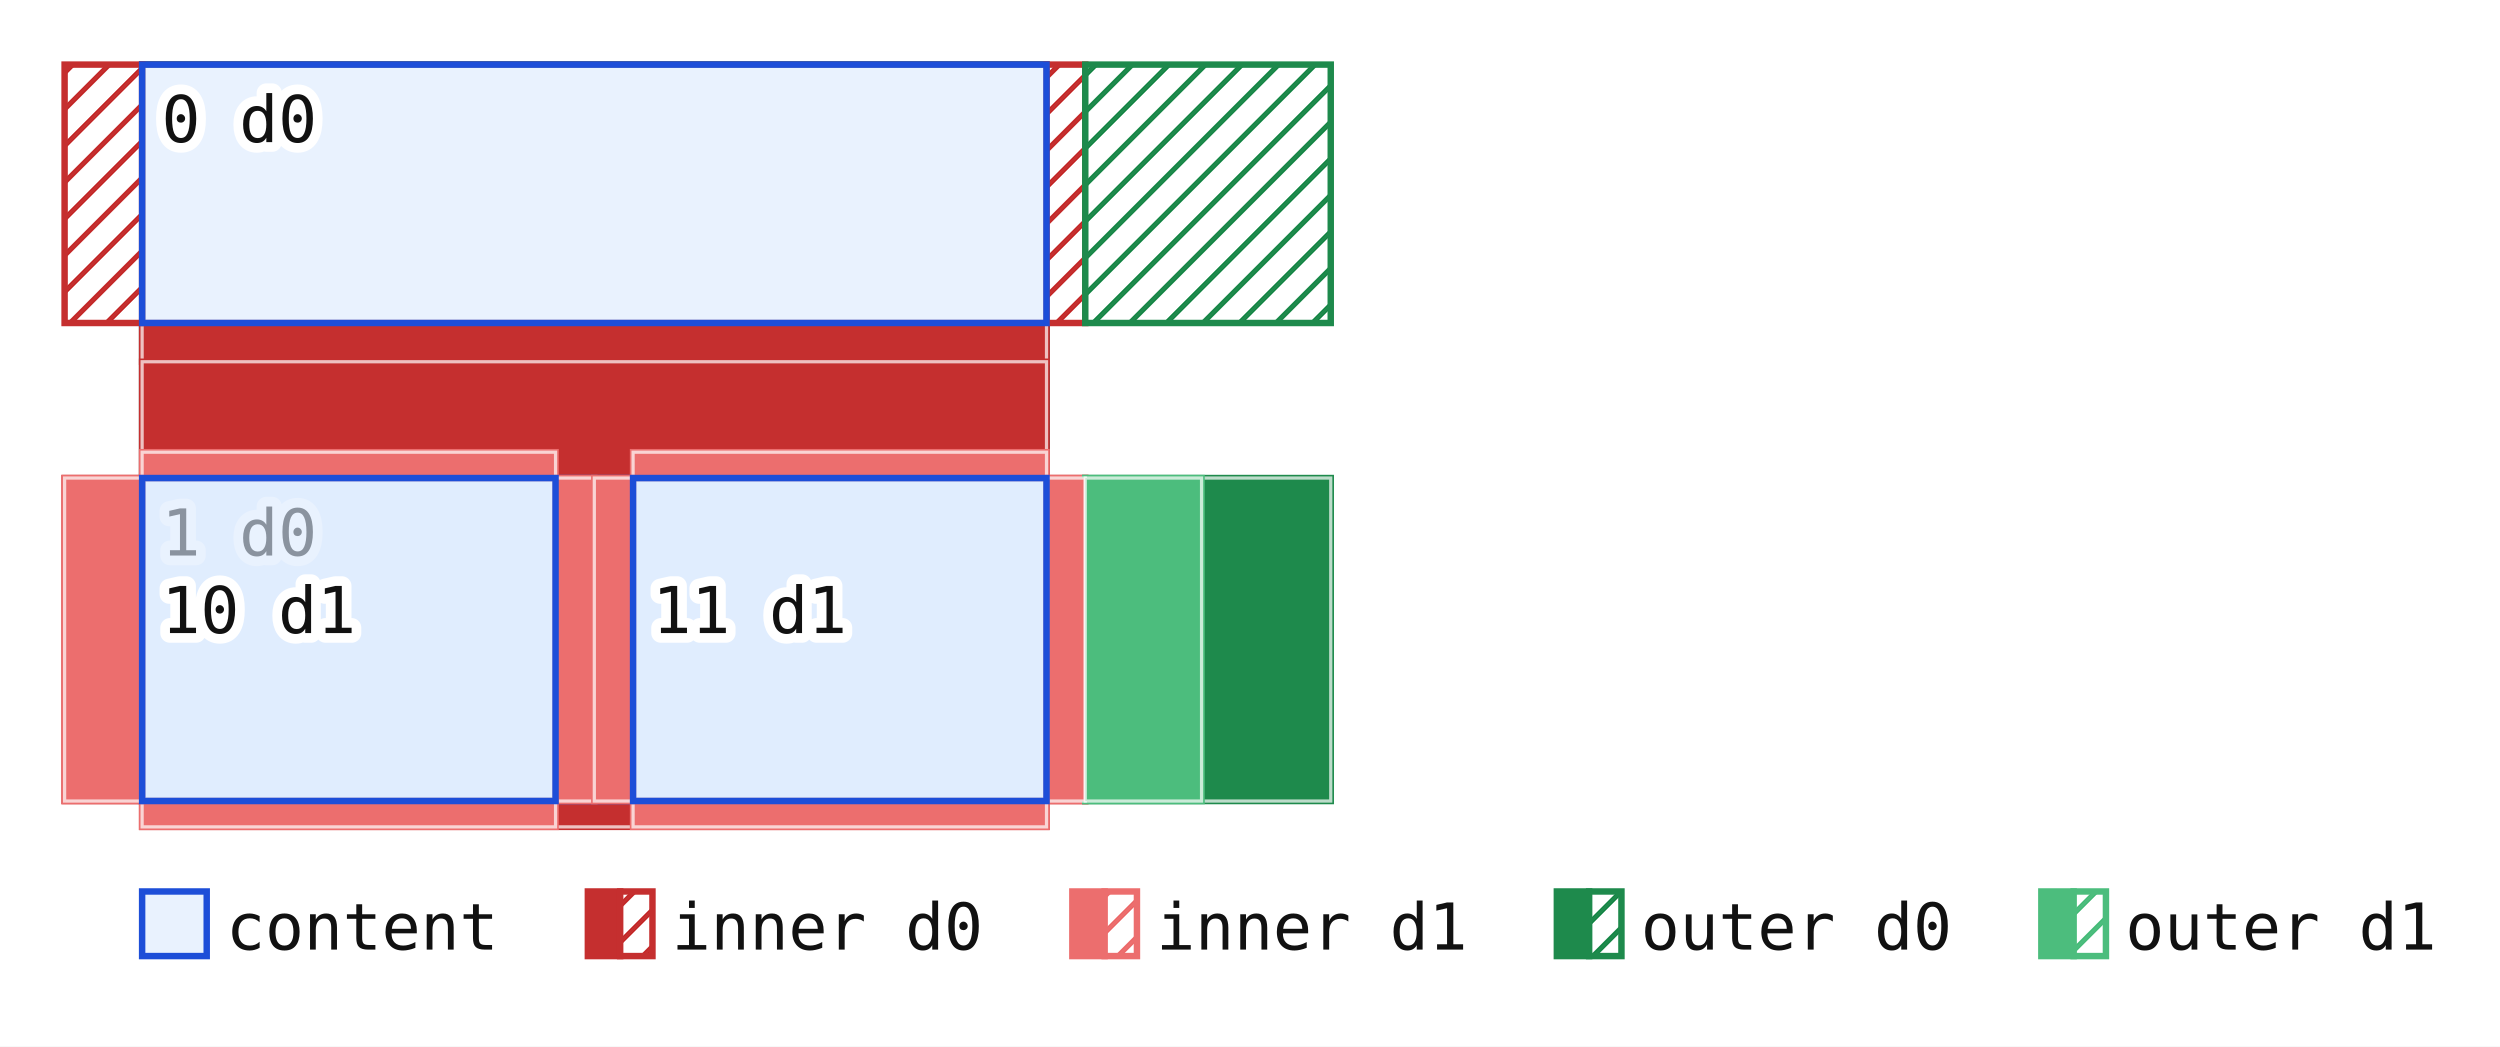
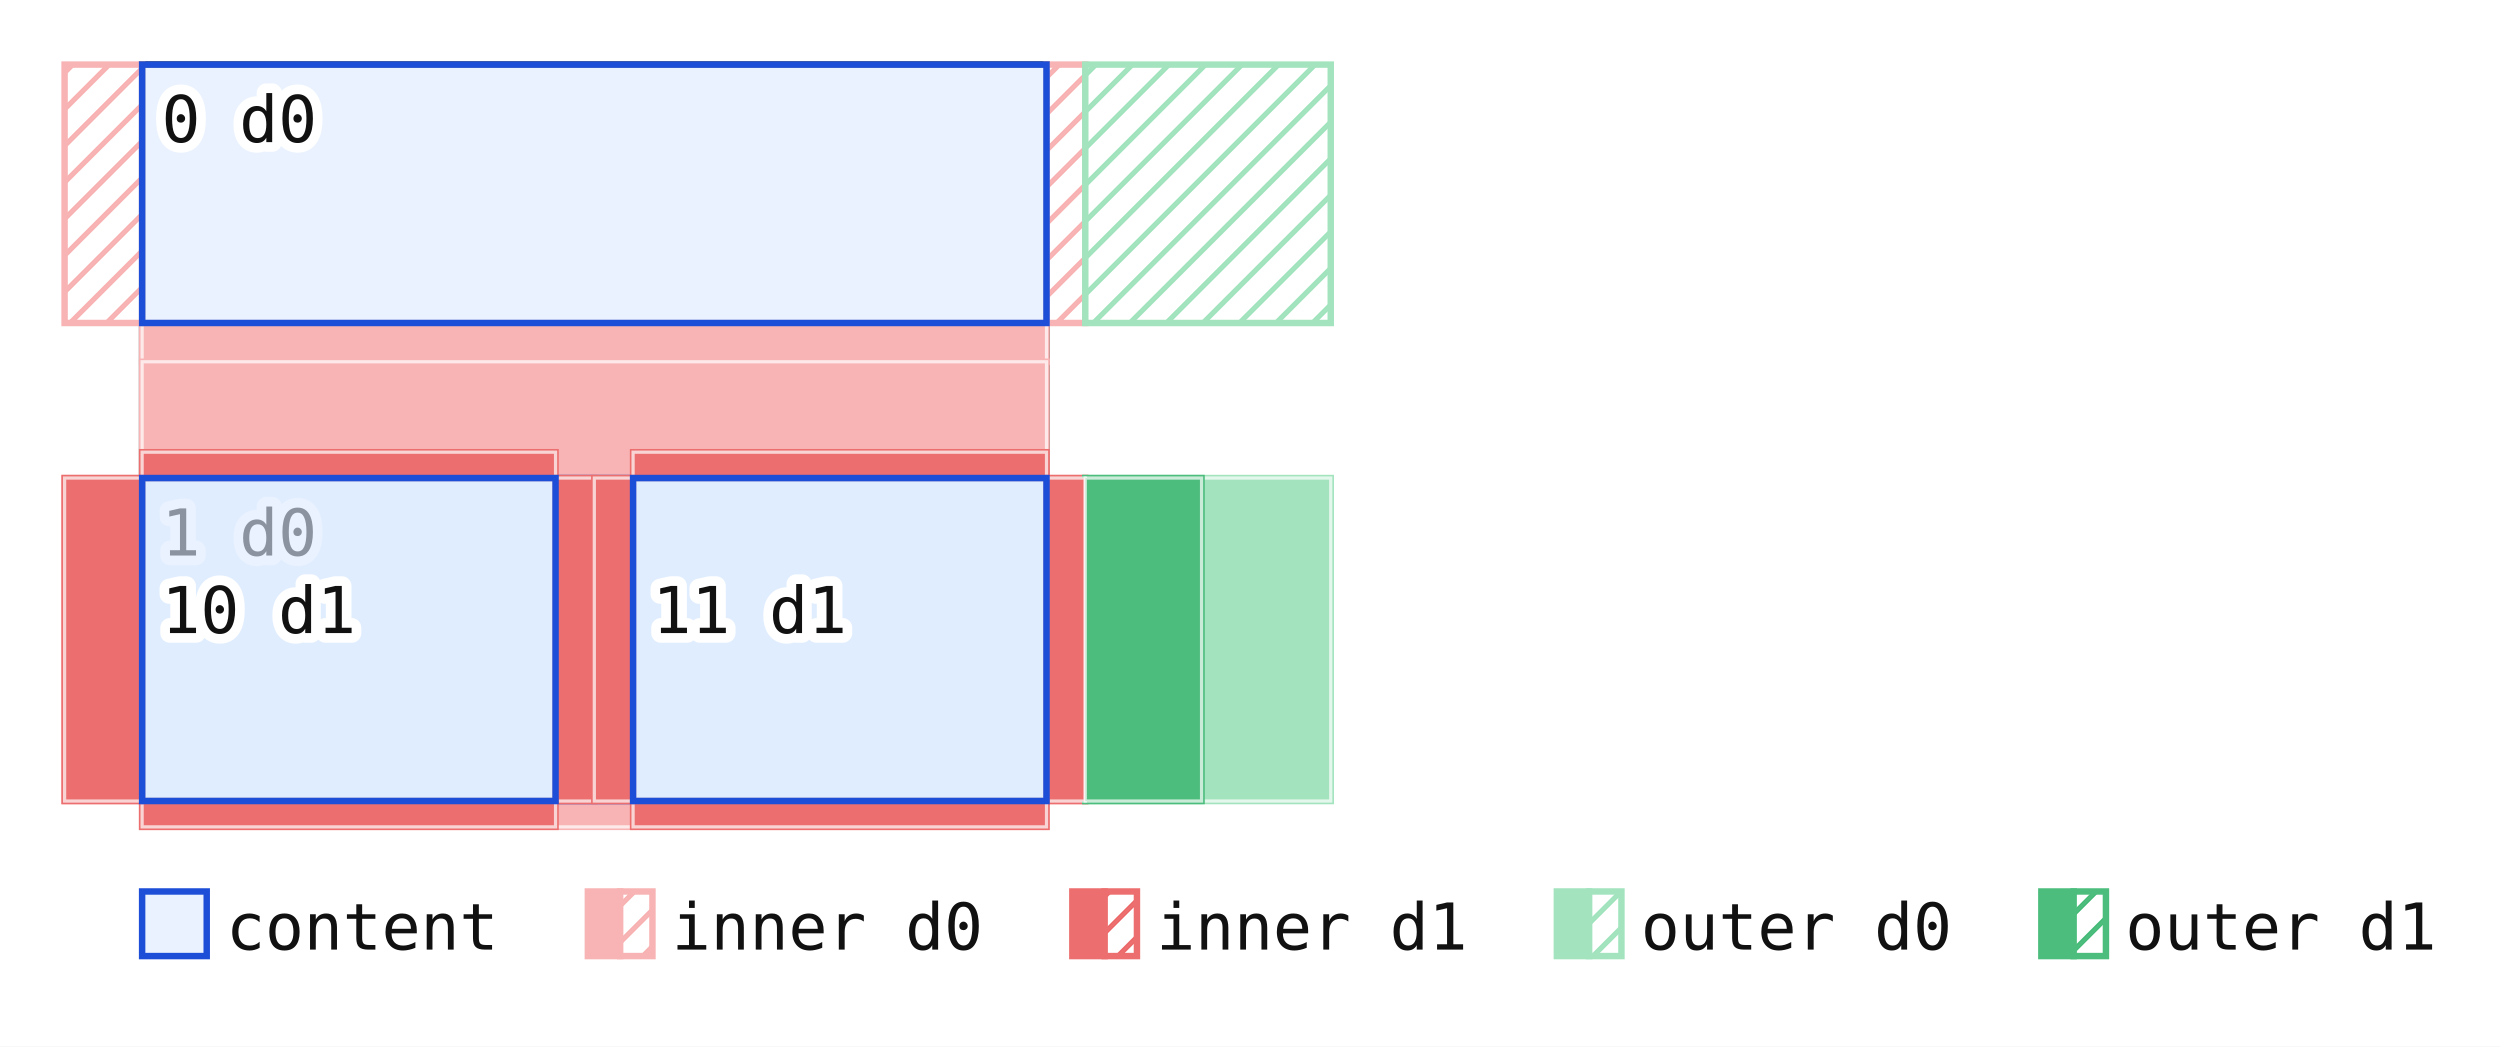
<svg xmlns="http://www.w3.org/2000/svg" viewBox="-22 -10 387 162" font-family="monospace" font-size="10">
  <defs>
    <pattern id="hatch-i0" patternUnits="userSpaceOnUse" width="4" height="4" patternTransform="rotate(45)">
      <rect width="4" height="4" fill="#ffffff" />
-       <line x1="0" y1="0" x2="0" y2="4" stroke="#c52f2f" stroke-width="1.6" />
+       <line x1="0" y1="0" x2="0" y2="4" stroke="#f8b4b4" stroke-width="1.6" />
    </pattern>
    <pattern id="hatch-i1" patternUnits="userSpaceOnUse" width="4" height="4" patternTransform="rotate(45)">
      <rect width="4" height="4" fill="#ffffff" />
      <line x1="0" y1="0" x2="0" y2="4" stroke="#ec6e6e" stroke-width="1.6" />
    </pattern>
    <pattern id="hatch-o0" patternUnits="userSpaceOnUse" width="4" height="4" patternTransform="rotate(45)">
      <rect width="4" height="4" fill="#ffffff" />
-       <line x1="0" y1="0" x2="0" y2="4" stroke="#1e8a4c" stroke-width="1.6" />
+       <line x1="0" y1="0" x2="0" y2="4" stroke="#a3e4bf" stroke-width="1.6" />
    </pattern>
    <pattern id="hatch-o1" patternUnits="userSpaceOnUse" width="4" height="4" patternTransform="rotate(45)">
      <rect width="4" height="4" fill="#ffffff" />
      <line x1="0" y1="0" x2="0" y2="4" stroke="#4cbd7d" stroke-width="1.6" />
    </pattern>
  </defs>
  <rect x="-22" y="-10" width="387" height="162" fill="#ffffff" />
  <rect x="0" y="0" width="140" height="114" fill="none" stroke="#111111" stroke-width="1" />
-   <rect x="140" y="0" width="6" height="40" fill="url(#hatch-i0)" stroke="#c52f2f" stroke-width="1" />
-   <rect x="146" y="0" width="38" height="40" fill="url(#hatch-o0)" stroke="#1e8a4c" stroke-width="1" />
-   <rect x="0" y="40" width="140" height="6" fill="url(#hatch-i0)" stroke="#c52f2f" stroke-width="1" />
-   <rect x="0" y="40" width="140" height="6" fill="#c52f2f" stroke="#ffffff" stroke-width="0.5" stroke-opacity="0.7" />
-   <rect x="-12" y="0" width="12" height="40" fill="url(#hatch-i0)" stroke="#c52f2f" stroke-width="1" />
+   <rect x="140" y="0" width="6" height="40" fill="url(#hatch-i0)" stroke="#f8b4b4" stroke-width="1" />
+   <rect x="146" y="0" width="38" height="40" fill="url(#hatch-o0)" stroke="#a3e4bf" stroke-width="1" />
+   <rect x="0" y="40" width="140" height="6" fill="url(#hatch-i0)" stroke="#f8b4b4" stroke-width="1" />
+   <rect x="0" y="40" width="140" height="6" fill="#f8b4b4" stroke="#ffffff" stroke-width="0.5" stroke-opacity="0.7" />
+   <rect x="-12" y="0" width="12" height="40" fill="url(#hatch-i0)" stroke="#f8b4b4" stroke-width="1" />
  <rect x="0" y="0" width="140" height="40" fill="#dbeafe" fill-opacity="0.6" stroke="#1d4ed8" />
  <text x="3" y="12" fill="#111111" stroke="#ffffff" stroke-width="3" stroke-linejoin="round" paint-order="stroke">0 d0</text>
-   <rect x="0" y="46" width="140" height="18" fill="url(#hatch-i0)" stroke="#c52f2f" stroke-width="1" />
-   <rect x="0" y="46" width="140" height="18" fill="#c52f2f" stroke="#ffffff" stroke-width="0.5" stroke-opacity="0.7" />
-   <rect x="140" y="64" width="6" height="50" fill="url(#hatch-i0)" stroke="#c52f2f" stroke-width="1" />
-   <rect x="146" y="64" width="38" height="50" fill="url(#hatch-o0)" stroke="#1e8a4c" stroke-width="1" />
-   <rect x="140" y="64" width="6" height="50" fill="#c52f2f" stroke="#ffffff" stroke-width="0.5" stroke-opacity="0.7" />
-   <rect x="146" y="64" width="38" height="50" fill="#1e8a4c" stroke="#ffffff" stroke-width="0.5" stroke-opacity="0.7" />
-   <rect x="0" y="114" width="140" height="4" fill="url(#hatch-i0)" stroke="#c52f2f" stroke-width="1" />
-   <rect x="0" y="114" width="140" height="4" fill="#c52f2f" stroke="#ffffff" stroke-width="0.5" stroke-opacity="0.7" />
-   <rect x="-12" y="64" width="12" height="50" fill="url(#hatch-i0)" stroke="#c52f2f" stroke-width="1" />
-   <rect x="-12" y="64" width="12" height="50" fill="#c52f2f" stroke="#ffffff" stroke-width="0.5" stroke-opacity="0.7" />
+   <rect x="0" y="46" width="140" height="18" fill="url(#hatch-i0)" stroke="#f8b4b4" stroke-width="1" />
+   <rect x="0" y="46" width="140" height="18" fill="#f8b4b4" stroke="#ffffff" stroke-width="0.5" stroke-opacity="0.7" />
+   <rect x="140" y="64" width="6" height="50" fill="url(#hatch-i0)" stroke="#f8b4b4" stroke-width="1" />
+   <rect x="146" y="64" width="38" height="50" fill="url(#hatch-o0)" stroke="#a3e4bf" stroke-width="1" />
+   <rect x="140" y="64" width="6" height="50" fill="#f8b4b4" stroke="#ffffff" stroke-width="0.5" stroke-opacity="0.7" />
+   <rect x="146" y="64" width="38" height="50" fill="#a3e4bf" stroke="#ffffff" stroke-width="0.5" stroke-opacity="0.7" />
+   <rect x="0" y="114" width="140" height="4" fill="url(#hatch-i0)" stroke="#f8b4b4" stroke-width="1" />
+   <rect x="0" y="114" width="140" height="4" fill="#f8b4b4" stroke="#ffffff" stroke-width="0.5" stroke-opacity="0.7" />
+   <rect x="-12" y="64" width="12" height="50" fill="url(#hatch-i0)" stroke="#f8b4b4" stroke-width="1" />
+   <rect x="-12" y="64" width="12" height="50" fill="#f8b4b4" stroke="#ffffff" stroke-width="0.5" stroke-opacity="0.7" />
  <rect x="0" y="64" width="140" height="50" fill="#dbeafe" fill-opacity="0.6" stroke="#1d4ed8" />
  <text x="3" y="76" fill="#111111" stroke="#ffffff" stroke-width="3" stroke-linejoin="round" paint-order="stroke">1 d0</text>
  <rect x="0" y="60" width="64" height="4" fill="url(#hatch-i1)" stroke="#ec6e6e" stroke-width="1" />
  <rect x="0" y="60" width="64" height="4" fill="#ec6e6e" stroke="#ffffff" stroke-width="0.5" stroke-opacity="0.7" />
  <rect x="64" y="64" width="6" height="50" fill="url(#hatch-i1)" stroke="#ec6e6e" stroke-width="1" />
  <rect x="64" y="64" width="6" height="50" fill="#ec6e6e" stroke="#ffffff" stroke-width="0.5" stroke-opacity="0.7" />
  <rect x="0" y="114" width="64" height="4" fill="url(#hatch-i1)" stroke="#ec6e6e" stroke-width="1" />
  <rect x="0" y="114" width="64" height="4" fill="#ec6e6e" stroke="#ffffff" stroke-width="0.5" stroke-opacity="0.7" />
  <rect x="-12" y="64" width="12" height="50" fill="url(#hatch-i1)" stroke="#ec6e6e" stroke-width="1" />
  <rect x="-12" y="64" width="12" height="50" fill="#ec6e6e" stroke="#ffffff" stroke-width="0.5" stroke-opacity="0.7" />
  <rect x="0" y="64" width="64" height="50" fill="#dbeafe" fill-opacity="0.6" stroke="#1d4ed8" />
  <text x="3" y="88" fill="#111111" stroke="#ffffff" stroke-width="3" stroke-linejoin="round" paint-order="stroke">10 d1</text>
  <rect x="76" y="60" width="64" height="4" fill="url(#hatch-i1)" stroke="#ec6e6e" stroke-width="1" />
  <rect x="76" y="60" width="64" height="4" fill="#ec6e6e" stroke="#ffffff" stroke-width="0.5" stroke-opacity="0.7" />
  <rect x="140" y="64" width="6" height="50" fill="url(#hatch-i1)" stroke="#ec6e6e" stroke-width="1" />
  <rect x="146" y="64" width="18" height="50" fill="url(#hatch-o1)" stroke="#4cbd7d" stroke-width="1" />
  <rect x="140" y="64" width="6" height="50" fill="#ec6e6e" stroke="#ffffff" stroke-width="0.5" stroke-opacity="0.7" />
  <rect x="146" y="64" width="18" height="50" fill="#4cbd7d" stroke="#ffffff" stroke-width="0.5" stroke-opacity="0.7" />
  <rect x="76" y="114" width="64" height="4" fill="url(#hatch-i1)" stroke="#ec6e6e" stroke-width="1" />
  <rect x="76" y="114" width="64" height="4" fill="#ec6e6e" stroke="#ffffff" stroke-width="0.5" stroke-opacity="0.7" />
  <rect x="70" y="64" width="6" height="50" fill="url(#hatch-i1)" stroke="#ec6e6e" stroke-width="1" />
  <rect x="70" y="64" width="6" height="50" fill="#ec6e6e" stroke="#ffffff" stroke-width="0.5" stroke-opacity="0.7" />
  <rect x="76" y="64" width="64" height="50" fill="#dbeafe" fill-opacity="0.6" stroke="#1d4ed8" />
  <text x="79" y="88" fill="#111111" stroke="#ffffff" stroke-width="3" stroke-linejoin="round" paint-order="stroke">11 d1</text>
  <rect x="0" y="128" width="10" height="10" fill="#dbeafe" fill-opacity="0.6" stroke="#1d4ed8" />
  <text x="13" y="137" fill="#111111" stroke="#ffffff" stroke-width="3" stroke-linejoin="round" paint-order="stroke">content</text>
-   <rect x="69" y="128" width="5" height="10" fill="#c52f2f" stroke="#c52f2f" stroke-width="1" />
-   <rect x="74" y="128" width="5" height="10" fill="url(#hatch-i0)" stroke="#c52f2f" stroke-width="1" />
+   <rect x="69" y="128" width="5" height="10" fill="#f8b4b4" stroke="#f8b4b4" stroke-width="1" />
+   <rect x="74" y="128" width="5" height="10" fill="url(#hatch-i0)" stroke="#f8b4b4" stroke-width="1" />
  <text x="82" y="137" fill="#111111" stroke="#ffffff" stroke-width="3" stroke-linejoin="round" paint-order="stroke">inner d0</text>
  <rect x="144" y="128" width="5" height="10" fill="#ec6e6e" stroke="#ec6e6e" stroke-width="1" />
  <rect x="149" y="128" width="5" height="10" fill="url(#hatch-i1)" stroke="#ec6e6e" stroke-width="1" />
  <text x="157" y="137" fill="#111111" stroke="#ffffff" stroke-width="3" stroke-linejoin="round" paint-order="stroke">inner d1</text>
-   <rect x="219" y="128" width="5" height="10" fill="#1e8a4c" stroke="#1e8a4c" stroke-width="1" />
-   <rect x="224" y="128" width="5" height="10" fill="url(#hatch-o0)" stroke="#1e8a4c" stroke-width="1" />
+   <rect x="219" y="128" width="5" height="10" fill="#a3e4bf" stroke="#a3e4bf" stroke-width="1" />
+   <rect x="224" y="128" width="5" height="10" fill="url(#hatch-o0)" stroke="#a3e4bf" stroke-width="1" />
  <text x="232" y="137" fill="#111111" stroke="#ffffff" stroke-width="3" stroke-linejoin="round" paint-order="stroke">outer d0</text>
  <rect x="294" y="128" width="5" height="10" fill="#4cbd7d" stroke="#4cbd7d" stroke-width="1" />
  <rect x="299" y="128" width="5" height="10" fill="url(#hatch-o1)" stroke="#4cbd7d" stroke-width="1" />
  <text x="307" y="137" fill="#111111" stroke="#ffffff" stroke-width="3" stroke-linejoin="round" paint-order="stroke">outer d1</text>
</svg>
